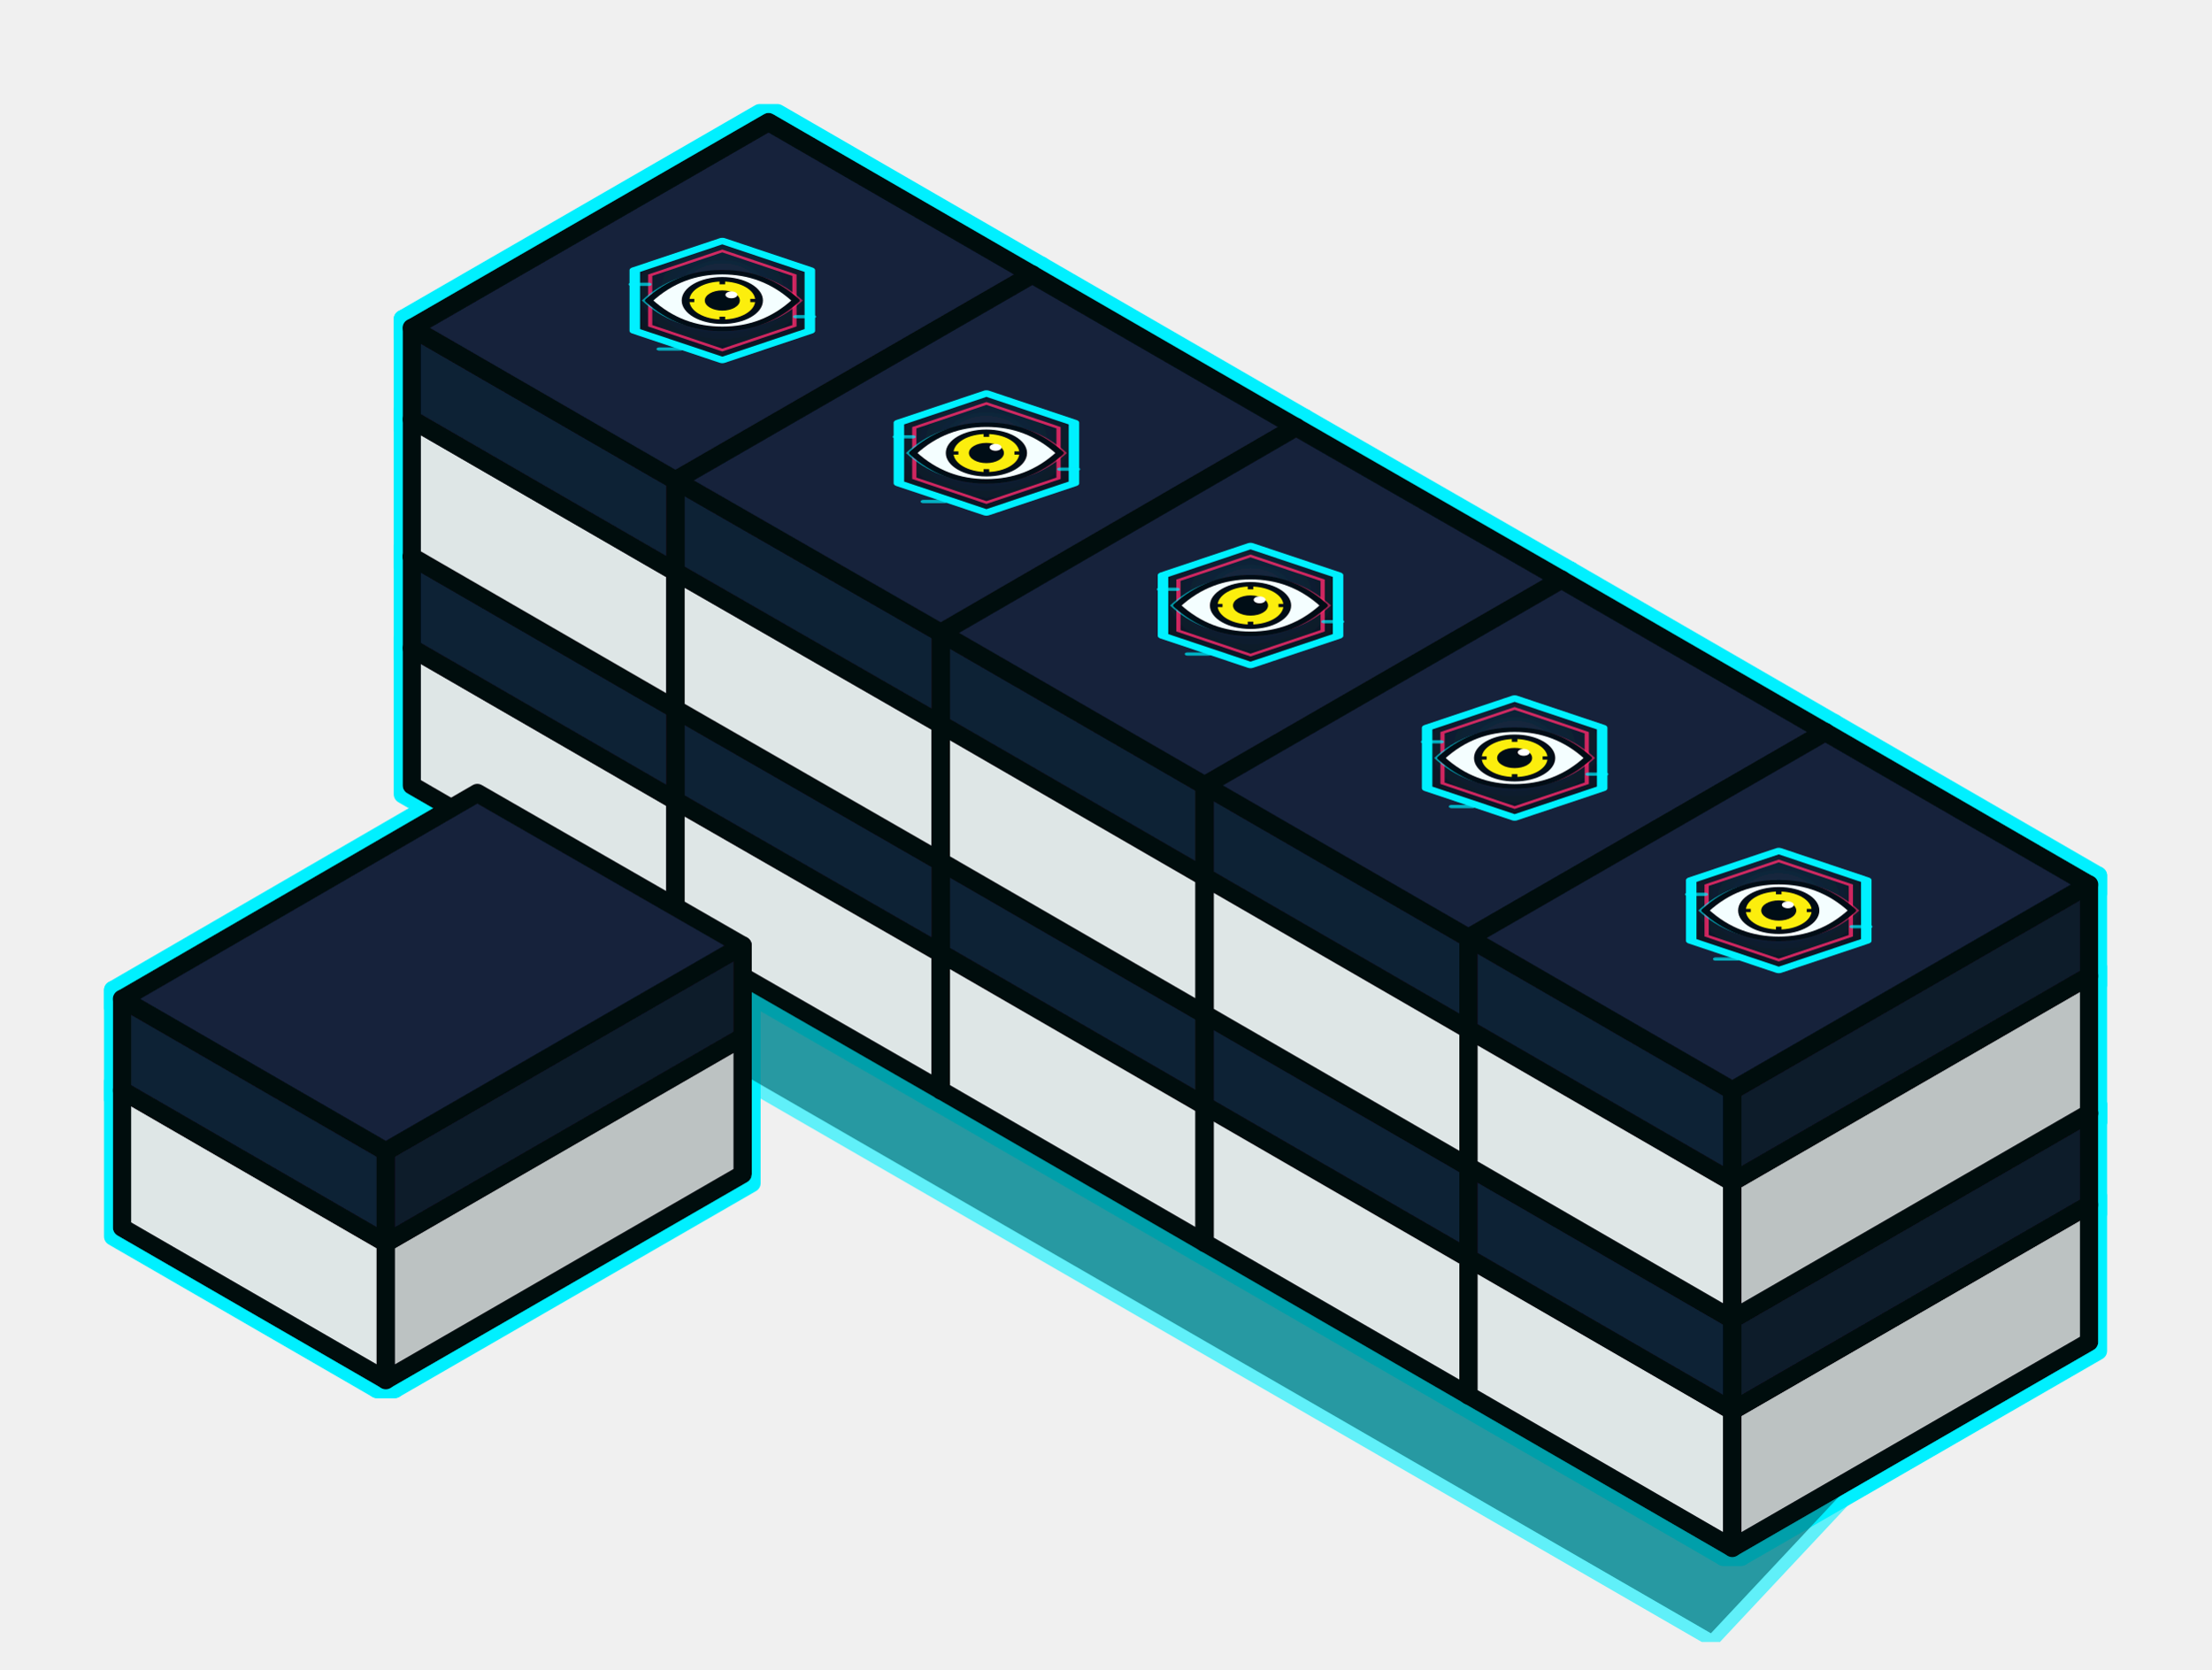
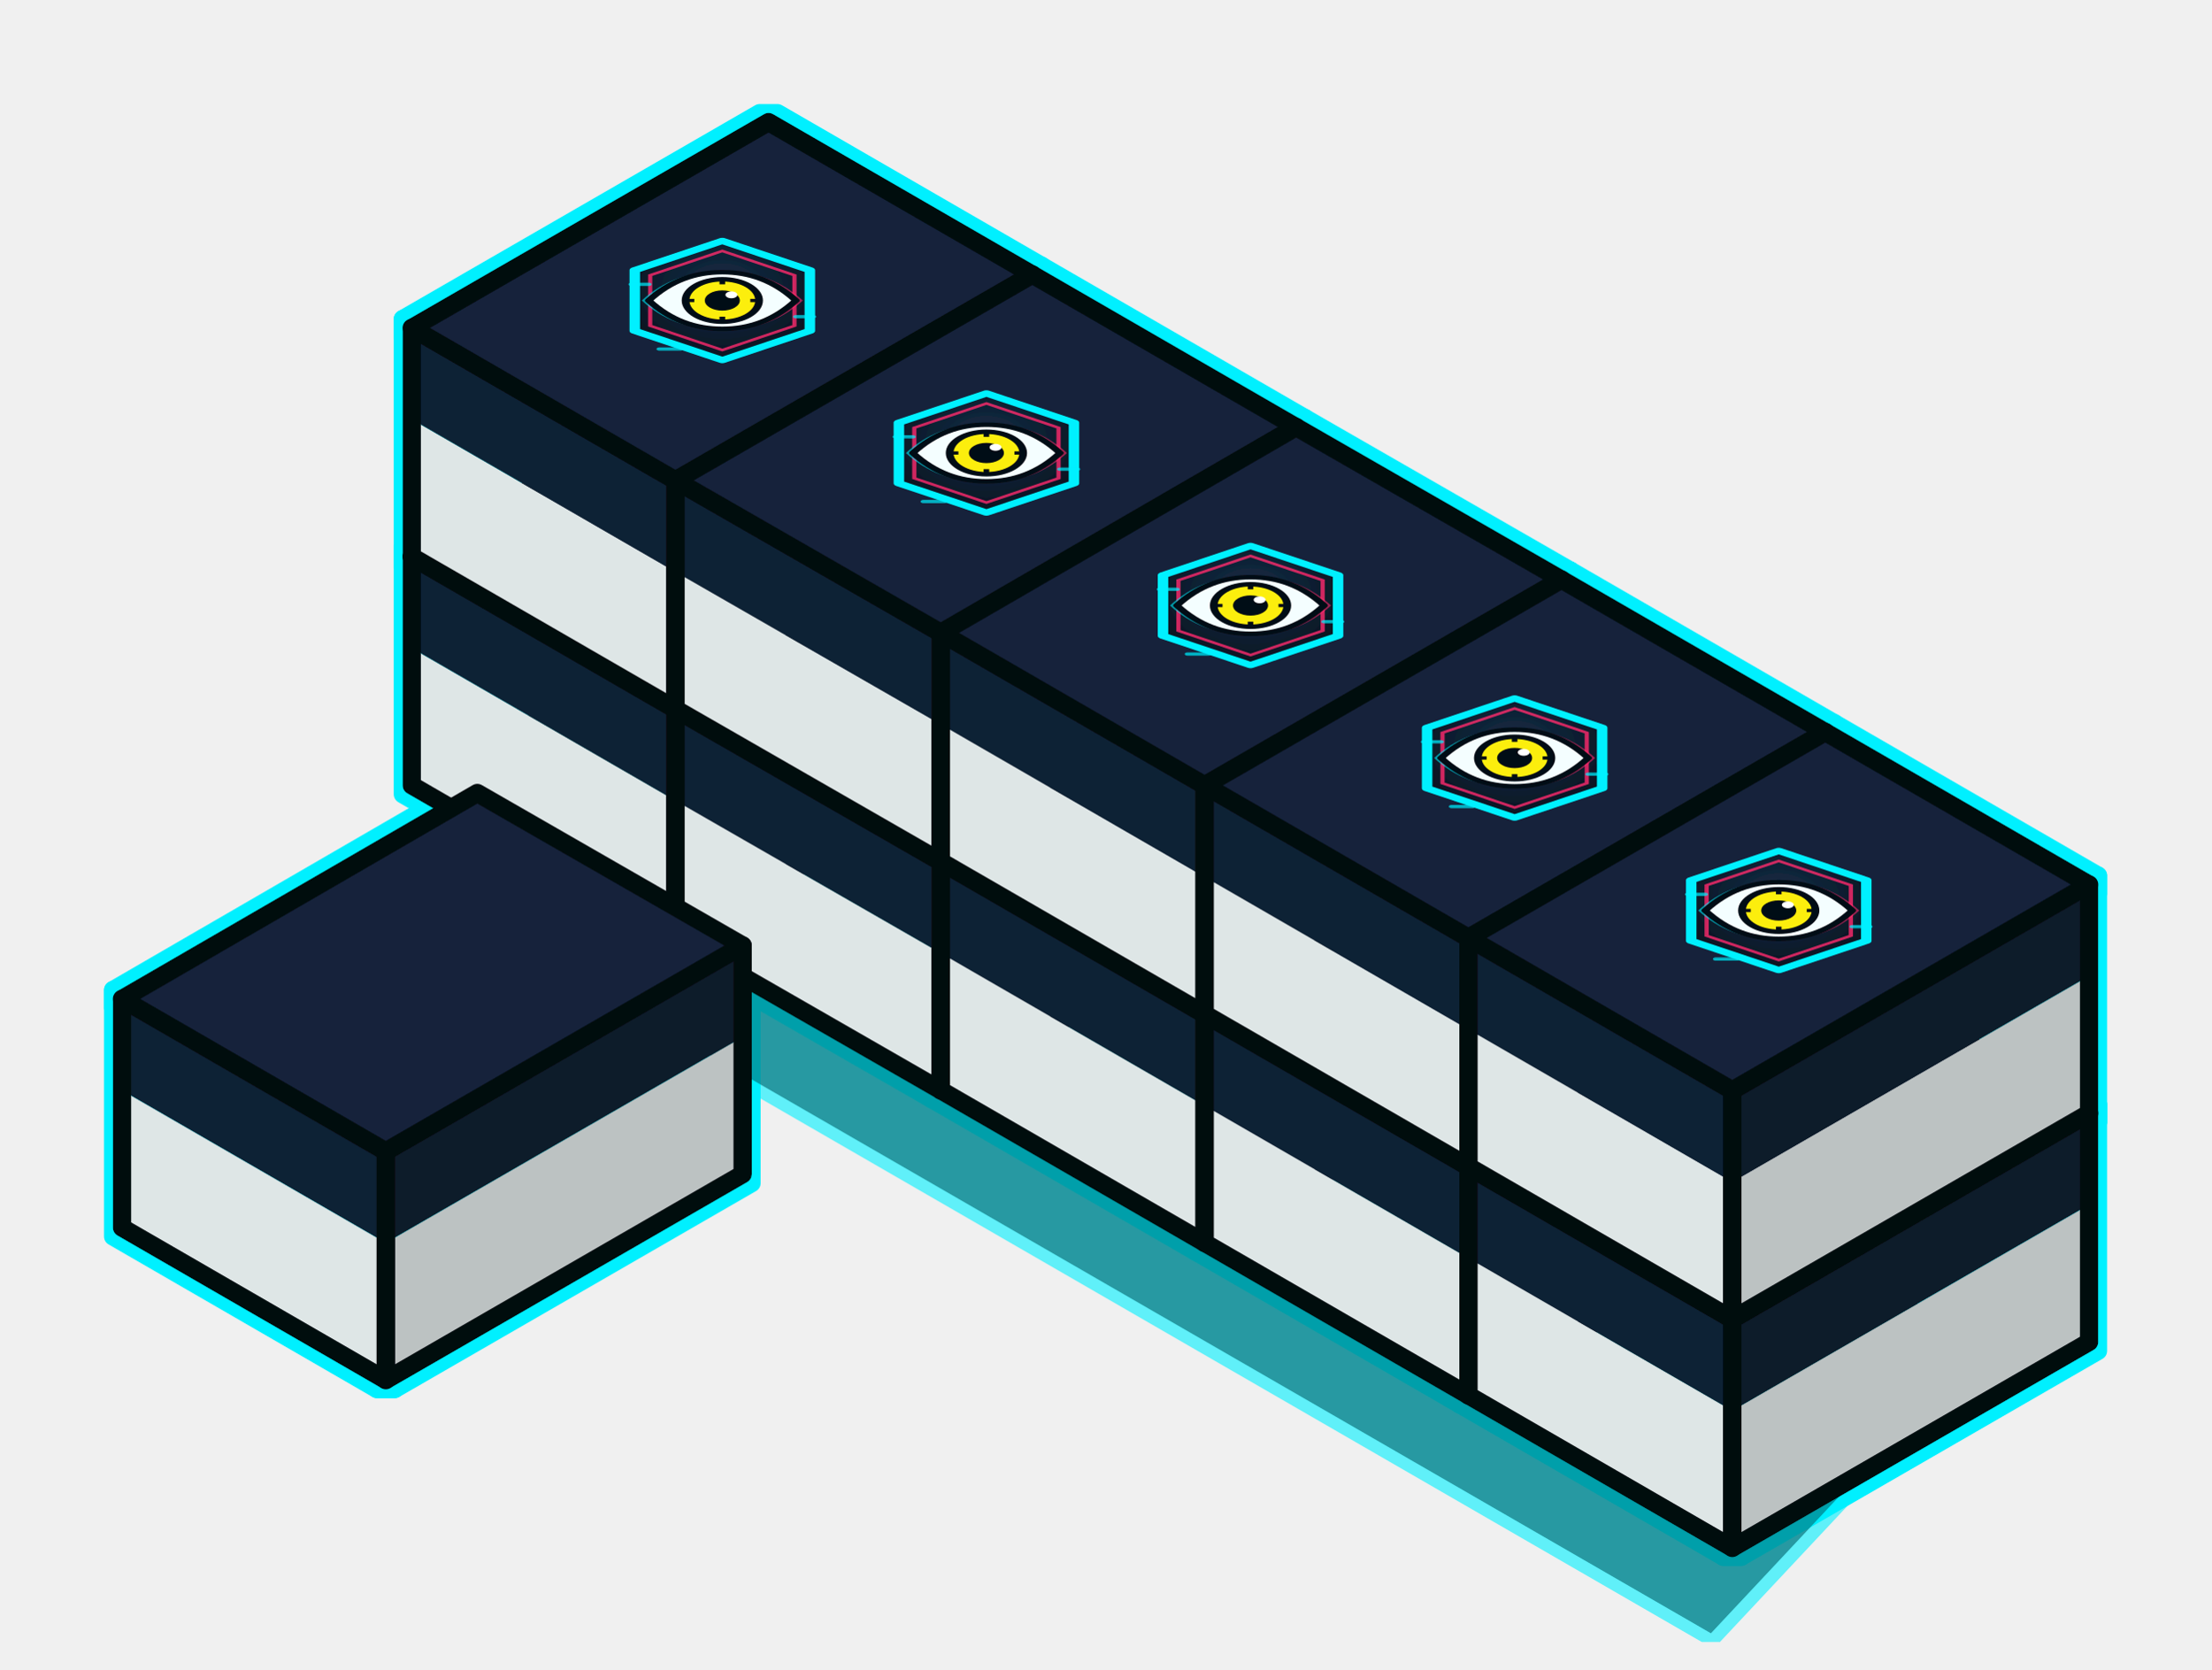
<svg xmlns="http://www.w3.org/2000/svg" viewBox="-50.4 -38.0 145.0 109.5" role="img" aria-label="Segmento de muro de fichas">
  <defs>
    <g id="emb">
      <defs>
        <radialGradient id="embg-bg" cx=".5" cy=".4" r=".8">
          <stop offset="0" stop-color="#16304a" />
          <stop offset="1" stop-color="#050a12" />
        </radialGradient>
      </defs>
      <path d="M32 2.5 57 17v30L32 61.5 7 47V17Z" fill="url(#embg-bg)" stroke="#00f0ff" stroke-width="3" stroke-linejoin="round" />
      <path d="M32 7.5 52.6 19.5v25L32 56.5 11.4 44.5v-25Z" fill="none" stroke="#ff2a6d" stroke-width="1.2" opacity=".8" />
      <path d="M11 32c6-9.5 13-14 21-14s15 4.500 21 14c-6 9.500-13 14-21 14S17 41.500 11 32Z" fill="#00f0ff" opacity=".6" transform="translate(-2 0)" />
      <path d="M11 32c6-9.5 13-14 21-14s15 4.500 21 14c-6 9.500-13 14-21 14S17 41.500 11 32Z" fill="#ff2a6d" opacity=".6" transform="translate(2 0)" />
      <path d="M11 32c6-9.5 13-14 21-14s15 4.500 21 14c-6 9.500-13 14-21 14S17 41.500 11 32Z" fill="#f4feff" stroke="#050a12" stroke-width="2.2" stroke-linejoin="round" />
      <circle cx="32" cy="32" r="10.5" fill="#fcee0a" stroke="#050a12" stroke-width="2.2" />
      <circle cx="32" cy="32" r="5" fill="#050a12" />
      <path d="M32 24v-3M32 43v-3M24 32h-3M43 32h-3" stroke="#050a12" stroke-width="1.6" />
      <circle cx="34.6" cy="29.2" r="1.7" fill="#fff" />
      <path d="M6 24h5M53 40h5M14 56h6" stroke="#00f0ff" stroke-width="1.6" stroke-linecap="round" opacity=".7" />
    </g>
  </defs>
  <defs>
    <filter id="rim" x="-10%" y="-10%" width="120%" height="120%">
      <feMorphology in="SourceAlpha" operator="dilate" radius="2.2" result="d" />
      <feFlood flood-color="#00f0ff" />
      <feComposite in2="d" operator="in" result="r" />
      <feMerge>
        <feMergeNode in="r" />
        <feMergeNode in="SourceGraphic" />
      </feMerge>
    </filter>
  </defs>
  <g filter="url(#rim)">
    <polygon points="-6.9,0.0 79.7,50.0 61.8,69.1 -25.5,18.7" fill="rgba(0,0,0,0.60)" />
-     <polygon points="-23.4,13.5 -6.1,23.5 -6.1,14.5 -23.4,4.5" fill="#dee6e6" stroke="#050a10" stroke-width="1.2" stroke-linejoin="round" />
-     <polygon points="17.3,10.0 -6.1,23.5 -6.1,14.5 17.3,1.0" fill="#bcc2c2" stroke="#050a10" stroke-width="1.2" stroke-linejoin="round" />
-     <polygon points="-23.4,4.5 -6.1,14.5 -6.1,8.5 -23.4,-1.5" fill="#102034" stroke="#050a10" stroke-width="1.2" stroke-linejoin="round" />
-     <polygon points="17.3,1.0 -6.1,14.5 -6.1,8.5 17.3,-5.0" fill="#0e1b2c" stroke="#050a10" stroke-width="1.2" stroke-linejoin="round" />
+     <polygon points="-23.4,13.5 -6.1,23.5 -6.1,14.5 -23.4,4.5" fill="#dee6e6" />
+     <polygon points="17.3,10.0 -6.1,23.5 -6.1,14.5 17.3,1.0" fill="#bcc2c2" />
+     <polygon points="-23.4,4.5 -6.1,14.5 -6.1,8.5 -23.4,-1.5" fill="#102034" />
+     <polygon points="17.3,1.0 -6.1,14.5 -6.1,8.5 17.3,-5.0" fill="#0e1b2c" />
+     <polygon points="-23.4,13.5 -6.1,23.5 -6.1,8.5 -23.4,-1.5" fill="none" stroke="#050a10" stroke-width="1.2" stroke-linejoin="round" />
+     <polygon points="17.3,10.0 -6.1,23.5 -6.1,8.5 17.3,-5.0" fill="none" stroke="#050a10" stroke-width="1.2" stroke-linejoin="round" />
    <polygon points="0.0,-15.0 17.3,-5.0 -6.1,8.5 -23.4,-1.5" fill="#12233a" stroke="#050a10" stroke-width="1.2" stroke-linejoin="round" />
-     <polygon points="-23.4,-1.5 -6.1,8.5 -6.1,-0.5 -23.4,-10.5" fill="#dee6e6" stroke="#050a10" stroke-width="1.2" stroke-linejoin="round" />
-     <polygon points="17.3,-5.0 -6.1,8.5 -6.1,-0.5 17.3,-14.0" fill="#bcc2c2" stroke="#050a10" stroke-width="1.2" stroke-linejoin="round" />
-     <polygon points="-23.4,-10.5 -6.1,-0.5 -6.1,-6.5 -23.4,-16.5" fill="#102034" stroke="#050a10" stroke-width="1.2" stroke-linejoin="round" />
-     <polygon points="17.3,-14.0 -6.1,-0.5 -6.1,-6.5 17.3,-20.0" fill="#0e1b2c" stroke="#050a10" stroke-width="1.2" stroke-linejoin="round" />
+     <polygon points="-23.4,-1.5 -6.1,8.5 -6.1,-0.5 -23.4,-10.5" fill="#dee6e6" />
+     <polygon points="17.3,-5.0 -6.1,8.5 -6.1,-0.5 17.3,-14.0" fill="#bcc2c2" />
+     <polygon points="-23.4,-10.5 -6.1,-0.5 -6.1,-6.5 -23.4,-16.5" fill="#102034" />
+     <polygon points="17.3,-14.0 -6.1,-0.5 -6.1,-6.5 17.3,-20.0" fill="#0e1b2c" />
+     <polygon points="-23.4,-1.5 -6.1,8.5 -6.1,-6.5 -23.4,-16.5" fill="none" stroke="#050a10" stroke-width="1.2" stroke-linejoin="round" />
+     <polygon points="17.3,-5.0 -6.1,8.5 -6.1,-6.5 17.3,-20.0" fill="none" stroke="#050a10" stroke-width="1.2" stroke-linejoin="round" />
    <polygon points="0.0,-30.0 17.3,-20.0 -6.1,-6.5 -23.4,-16.5" fill="#12233a" stroke="#050a10" stroke-width="1.2" stroke-linejoin="round" />
    <use href="#emb" transform="matrix(0.2296 0 0 0.1326 -10.38 -22.54)" />
-     <polygon points="-6.1,23.5 11.3,33.5 11.3,24.5 -6.1,14.5" fill="#dee6e6" stroke="#050a10" stroke-width="1.2" stroke-linejoin="round" />
-     <polygon points="34.6,20.0 11.3,33.5 11.3,24.5 34.6,11.0" fill="#bcc2c2" stroke="#050a10" stroke-width="1.2" stroke-linejoin="round" />
-     <polygon points="-6.1,14.5 11.3,24.5 11.3,18.5 -6.1,8.5" fill="#102034" stroke="#050a10" stroke-width="1.2" stroke-linejoin="round" />
-     <polygon points="34.6,11.0 11.3,24.5 11.3,18.5 34.6,5.0" fill="#0e1b2c" stroke="#050a10" stroke-width="1.2" stroke-linejoin="round" />
+     <polygon points="-6.1,23.5 11.3,33.5 11.3,24.5 -6.1,14.5" fill="#dee6e6" />
+     <polygon points="34.6,20.0 11.3,33.5 11.3,24.5 34.6,11.0" fill="#bcc2c2" />
+     <polygon points="-6.1,14.5 11.3,24.5 11.3,18.5 -6.1,8.5" fill="#102034" />
+     <polygon points="34.6,11.0 11.3,24.5 11.3,18.5 34.6,5.0" fill="#0e1b2c" />
+     <polygon points="-6.1,23.5 11.3,33.5 11.3,18.5 -6.1,8.5" fill="none" stroke="#050a10" stroke-width="1.2" stroke-linejoin="round" />
+     <polygon points="34.6,20.0 11.3,33.5 11.3,18.5 34.6,5.0" fill="none" stroke="#050a10" stroke-width="1.2" stroke-linejoin="round" />
    <polygon points="17.3,-5.0 34.6,5.0 11.3,18.5 -6.1,8.5" fill="#12233a" stroke="#050a10" stroke-width="1.2" stroke-linejoin="round" />
-     <polygon points="-6.1,8.5 11.3,18.5 11.3,9.5 -6.1,-0.5" fill="#dee6e6" stroke="#050a10" stroke-width="1.2" stroke-linejoin="round" />
-     <polygon points="34.6,5.0 11.3,18.5 11.3,9.5 34.6,-4.0" fill="#bcc2c2" stroke="#050a10" stroke-width="1.2" stroke-linejoin="round" />
-     <polygon points="-6.1,-0.5 11.3,9.5 11.3,3.5 -6.1,-6.5" fill="#102034" stroke="#050a10" stroke-width="1.2" stroke-linejoin="round" />
-     <polygon points="34.6,-4.0 11.3,9.5 11.3,3.5 34.6,-10.0" fill="#0e1b2c" stroke="#050a10" stroke-width="1.2" stroke-linejoin="round" />
+     <polygon points="-6.1,8.5 11.3,18.5 11.3,9.5 -6.1,-0.5" fill="#dee6e6" />
+     <polygon points="34.6,5.0 11.3,18.5 11.3,9.5 34.6,-4.0" fill="#bcc2c2" />
+     <polygon points="-6.1,-0.5 11.3,9.5 11.3,3.5 -6.1,-6.5" fill="#102034" />
+     <polygon points="34.6,-4.0 11.3,9.5 11.3,3.5 34.6,-10.0" fill="#0e1b2c" />
+     <polygon points="-6.1,8.5 11.3,18.5 11.3,3.5 -6.1,-6.5" fill="none" stroke="#050a10" stroke-width="1.2" stroke-linejoin="round" />
+     <polygon points="34.6,5.0 11.3,18.5 11.3,3.5 34.6,-10.0" fill="none" stroke="#050a10" stroke-width="1.2" stroke-linejoin="round" />
    <polygon points="17.3,-20.0 34.6,-10.0 11.3,3.5 -6.1,-6.5" fill="#12233a" stroke="#050a10" stroke-width="1.2" stroke-linejoin="round" />
    <use href="#emb" transform="matrix(0.2296 0 0 0.1326 6.94 -12.54)" />
-     <polygon points="11.3,33.5 28.6,43.5 28.6,34.5 11.3,24.5" fill="#dee6e6" stroke="#050a10" stroke-width="1.2" stroke-linejoin="round" />
-     <polygon points="52.0,30.0 28.6,43.5 28.6,34.5 52.0,21.0" fill="#bcc2c2" stroke="#050a10" stroke-width="1.2" stroke-linejoin="round" />
-     <polygon points="11.3,24.5 28.6,34.5 28.6,28.5 11.3,18.5" fill="#102034" stroke="#050a10" stroke-width="1.2" stroke-linejoin="round" />
-     <polygon points="52.0,21.0 28.6,34.5 28.6,28.5 52.0,15.0" fill="#0e1b2c" stroke="#050a10" stroke-width="1.2" stroke-linejoin="round" />
+     <polygon points="11.3,33.5 28.6,43.5 28.6,34.5 11.3,24.5" fill="#dee6e6" />
+     <polygon points="52.0,30.0 28.6,43.5 28.6,34.5 52.0,21.0" fill="#bcc2c2" />
+     <polygon points="11.3,24.5 28.6,34.5 28.6,28.5 11.3,18.5" fill="#102034" />
+     <polygon points="52.0,21.0 28.6,34.5 28.6,28.5 52.0,15.0" fill="#0e1b2c" />
+     <polygon points="11.3,33.5 28.6,43.5 28.6,28.5 11.3,18.5" fill="none" stroke="#050a10" stroke-width="1.2" stroke-linejoin="round" />
+     <polygon points="52.0,30.0 28.6,43.5 28.6,28.5 52.0,15.0" fill="none" stroke="#050a10" stroke-width="1.2" stroke-linejoin="round" />
    <polygon points="34.6,5.0 52.0,15.0 28.6,28.5 11.3,18.5" fill="#12233a" stroke="#050a10" stroke-width="1.2" stroke-linejoin="round" />
-     <polygon points="11.3,18.5 28.6,28.5 28.6,19.5 11.3,9.5" fill="#dee6e6" stroke="#050a10" stroke-width="1.2" stroke-linejoin="round" />
-     <polygon points="52.0,15.0 28.6,28.5 28.6,19.5 52.0,6.0" fill="#bcc2c2" stroke="#050a10" stroke-width="1.2" stroke-linejoin="round" />
-     <polygon points="11.3,9.5 28.6,19.5 28.6,13.5 11.3,3.5" fill="#102034" stroke="#050a10" stroke-width="1.2" stroke-linejoin="round" />
-     <polygon points="52.0,6.0 28.6,19.5 28.6,13.5 52.0,0.0" fill="#0e1b2c" stroke="#050a10" stroke-width="1.2" stroke-linejoin="round" />
+     <polygon points="11.3,18.5 28.6,28.5 28.6,19.5 11.3,9.5" fill="#dee6e6" />
+     <polygon points="52.0,15.0 28.6,28.5 28.6,19.5 52.0,6.0" fill="#bcc2c2" />
+     <polygon points="11.3,9.5 28.6,19.5 28.6,13.5 11.3,3.5" fill="#102034" />
+     <polygon points="52.0,6.0 28.6,19.5 28.6,13.5 52.0,0.0" fill="#0e1b2c" />
+     <polygon points="11.3,18.5 28.6,28.5 28.6,13.5 11.3,3.5" fill="none" stroke="#050a10" stroke-width="1.2" stroke-linejoin="round" />
+     <polygon points="52.0,15.0 28.6,28.5 28.6,13.5 52.0,0.0" fill="none" stroke="#050a10" stroke-width="1.2" stroke-linejoin="round" />
    <polygon points="34.6,-10.0 52.0,0.0 28.6,13.5 11.3,3.5" fill="#12233a" stroke="#050a10" stroke-width="1.2" stroke-linejoin="round" />
    <use href="#emb" transform="matrix(0.2296 0 0 0.1326 24.26 -2.54)" />
-     <polygon points="-42.4,42.5 -25.1,52.5 -25.1,43.5 -42.4,33.5" fill="#dee6e6" stroke="#050a10" stroke-width="1.2" stroke-linejoin="round" />
-     <polygon points="-1.7,39.0 -25.1,52.5 -25.1,43.5 -1.7,30.0" fill="#bcc2c2" stroke="#050a10" stroke-width="1.2" stroke-linejoin="round" />
-     <polygon points="-42.4,33.5 -25.1,43.5 -25.1,37.5 -42.4,27.5" fill="#102034" stroke="#050a10" stroke-width="1.2" stroke-linejoin="round" />
-     <polygon points="-1.7,30.0 -25.1,43.5 -25.1,37.5 -1.7,24.0" fill="#0e1b2c" stroke="#050a10" stroke-width="1.2" stroke-linejoin="round" />
+     <polygon points="-42.4,42.5 -25.1,52.5 -25.1,43.5 -42.4,33.5" fill="#dee6e6" />
+     <polygon points="-1.7,39.0 -25.1,52.5 -25.1,43.5 -1.7,30.0" fill="#bcc2c2" />
+     <polygon points="-42.4,33.5 -25.1,43.5 -25.1,37.5 -42.4,27.5" fill="#102034" />
+     <polygon points="-1.7,30.0 -25.1,43.5 -25.1,37.5 -1.7,24.0" fill="#0e1b2c" />
+     <polygon points="-42.4,42.5 -25.1,52.5 -25.1,37.5 -42.4,27.5" fill="none" stroke="#050a10" stroke-width="1.2" stroke-linejoin="round" />
+     <polygon points="-1.7,39.0 -25.1,52.5 -25.1,37.5 -1.7,24.0" fill="none" stroke="#050a10" stroke-width="1.2" stroke-linejoin="round" />
    <polygon points="-19.1,14.0 -1.7,24.0 -25.1,37.5 -42.4,27.5" fill="#12233a" stroke="#050a10" stroke-width="1.2" stroke-linejoin="round" />
-     <polygon points="28.6,43.5 45.9,53.5 45.9,44.5 28.6,34.5" fill="#dee6e6" stroke="#050a10" stroke-width="1.2" stroke-linejoin="round" />
-     <polygon points="69.3,40.0 45.9,53.5 45.9,44.5 69.3,31.0" fill="#bcc2c2" stroke="#050a10" stroke-width="1.2" stroke-linejoin="round" />
-     <polygon points="28.6,34.5 45.9,44.5 45.9,38.5 28.6,28.5" fill="#102034" stroke="#050a10" stroke-width="1.2" stroke-linejoin="round" />
-     <polygon points="69.3,31.0 45.9,44.5 45.9,38.5 69.3,25.0" fill="#0e1b2c" stroke="#050a10" stroke-width="1.2" stroke-linejoin="round" />
+     <polygon points="28.6,43.5 45.9,53.5 45.9,44.5 28.6,34.5" fill="#dee6e6" />
+     <polygon points="69.3,40.0 45.9,53.5 45.9,44.5 69.3,31.0" fill="#bcc2c2" />
+     <polygon points="28.6,34.5 45.9,44.5 45.9,38.5 28.6,28.5" fill="#102034" />
+     <polygon points="69.3,31.0 45.9,44.5 45.9,38.5 69.3,25.0" fill="#0e1b2c" />
+     <polygon points="28.6,43.5 45.9,53.5 45.9,38.5 28.6,28.5" fill="none" stroke="#050a10" stroke-width="1.2" stroke-linejoin="round" />
+     <polygon points="69.3,40.0 45.9,53.5 45.9,38.5 69.3,25.0" fill="none" stroke="#050a10" stroke-width="1.2" stroke-linejoin="round" />
    <polygon points="52.0,15.0 69.3,25.0 45.9,38.5 28.6,28.5" fill="#12233a" stroke="#050a10" stroke-width="1.2" stroke-linejoin="round" />
-     <polygon points="28.6,28.5 45.9,38.5 45.9,29.5 28.6,19.5" fill="#dee6e6" stroke="#050a10" stroke-width="1.2" stroke-linejoin="round" />
-     <polygon points="69.3,25.0 45.9,38.5 45.9,29.5 69.3,16.0" fill="#bcc2c2" stroke="#050a10" stroke-width="1.2" stroke-linejoin="round" />
-     <polygon points="28.6,19.5 45.9,29.5 45.9,23.5 28.6,13.5" fill="#102034" stroke="#050a10" stroke-width="1.2" stroke-linejoin="round" />
-     <polygon points="69.3,16.0 45.9,29.5 45.9,23.5 69.3,10.0" fill="#0e1b2c" stroke="#050a10" stroke-width="1.2" stroke-linejoin="round" />
+     <polygon points="28.6,28.5 45.9,38.5 45.9,29.5 28.6,19.5" fill="#dee6e6" />
+     <polygon points="69.3,25.0 45.9,38.5 45.9,29.5 69.3,16.0" fill="#bcc2c2" />
+     <polygon points="28.6,19.5 45.9,29.5 45.9,23.5 28.6,13.5" fill="#102034" />
+     <polygon points="69.3,16.0 45.9,29.5 45.9,23.5 69.3,10.0" fill="#0e1b2c" />
+     <polygon points="28.6,28.5 45.9,38.5 45.9,23.5 28.6,13.5" fill="none" stroke="#050a10" stroke-width="1.2" stroke-linejoin="round" />
+     <polygon points="69.3,25.0 45.9,38.5 45.9,23.5 69.3,10.0" fill="none" stroke="#050a10" stroke-width="1.2" stroke-linejoin="round" />
    <polygon points="52.0,0.0 69.3,10.0 45.9,23.5 28.6,13.5" fill="#12233a" stroke="#050a10" stroke-width="1.2" stroke-linejoin="round" />
    <use href="#emb" transform="matrix(0.2296 0 0 0.1326 41.58 7.46)" />
-     <polygon points="45.9,53.5 63.2,63.5 63.2,54.5 45.9,44.5" fill="#dee6e6" stroke="#050a10" stroke-width="1.2" stroke-linejoin="round" />
-     <polygon points="86.6,50.0 63.2,63.5 63.2,54.5 86.6,41.0" fill="#bcc2c2" stroke="#050a10" stroke-width="1.2" stroke-linejoin="round" />
-     <polygon points="45.9,44.5 63.2,54.5 63.2,48.5 45.9,38.5" fill="#102034" stroke="#050a10" stroke-width="1.2" stroke-linejoin="round" />
-     <polygon points="86.6,41.0 63.2,54.5 63.2,48.5 86.6,35.0" fill="#0e1b2c" stroke="#050a10" stroke-width="1.2" stroke-linejoin="round" />
+     <polygon points="45.9,53.5 63.2,63.5 63.2,54.5 45.9,44.5" fill="#dee6e6" />
+     <polygon points="86.6,50.0 63.2,63.5 63.2,54.5 86.6,41.0" fill="#bcc2c2" />
+     <polygon points="45.9,44.5 63.2,54.5 63.2,48.5 45.9,38.5" fill="#102034" />
+     <polygon points="86.6,41.0 63.2,54.5 63.2,48.5 86.6,35.0" fill="#0e1b2c" />
+     <polygon points="45.9,53.5 63.2,63.5 63.2,48.5 45.9,38.5" fill="none" stroke="#050a10" stroke-width="1.2" stroke-linejoin="round" />
+     <polygon points="86.6,50.0 63.2,63.5 63.2,48.5 86.6,35.0" fill="none" stroke="#050a10" stroke-width="1.2" stroke-linejoin="round" />
    <polygon points="69.3,25.0 86.6,35.0 63.2,48.5 45.9,38.5" fill="#12233a" stroke="#050a10" stroke-width="1.2" stroke-linejoin="round" />
-     <polygon points="45.9,38.5 63.2,48.5 63.2,39.5 45.9,29.5" fill="#dee6e6" stroke="#050a10" stroke-width="1.2" stroke-linejoin="round" />
-     <polygon points="86.6,35.0 63.2,48.5 63.2,39.5 86.6,26.0" fill="#bcc2c2" stroke="#050a10" stroke-width="1.2" stroke-linejoin="round" />
-     <polygon points="45.9,29.5 63.2,39.5 63.2,33.5 45.9,23.5" fill="#102034" stroke="#050a10" stroke-width="1.2" stroke-linejoin="round" />
-     <polygon points="86.6,26.0 63.2,39.5 63.2,33.5 86.6,20.0" fill="#0e1b2c" stroke="#050a10" stroke-width="1.2" stroke-linejoin="round" />
+     <polygon points="45.9,38.5 63.2,48.5 63.2,39.5 45.9,29.5" fill="#dee6e6" />
+     <polygon points="86.6,35.0 63.2,48.5 63.2,39.5 86.6,26.0" fill="#bcc2c2" />
+     <polygon points="45.9,29.5 63.2,39.5 63.2,33.5 45.9,23.5" fill="#102034" />
+     <polygon points="86.6,26.0 63.2,39.5 63.2,33.5 86.6,20.0" fill="#0e1b2c" />
+     <polygon points="45.9,38.5 63.2,48.5 63.2,33.5 45.9,23.5" fill="none" stroke="#050a10" stroke-width="1.2" stroke-linejoin="round" />
+     <polygon points="86.6,35.0 63.2,48.5 63.2,33.5 86.6,20.0" fill="none" stroke="#050a10" stroke-width="1.2" stroke-linejoin="round" />
    <polygon points="69.3,10.0 86.6,20.0 63.2,33.5 45.9,23.5" fill="#12233a" stroke="#050a10" stroke-width="1.2" stroke-linejoin="round" />
    <use href="#emb" transform="matrix(0.2296 0 0 0.1326 58.90 17.46)" />
  </g>
</svg>
